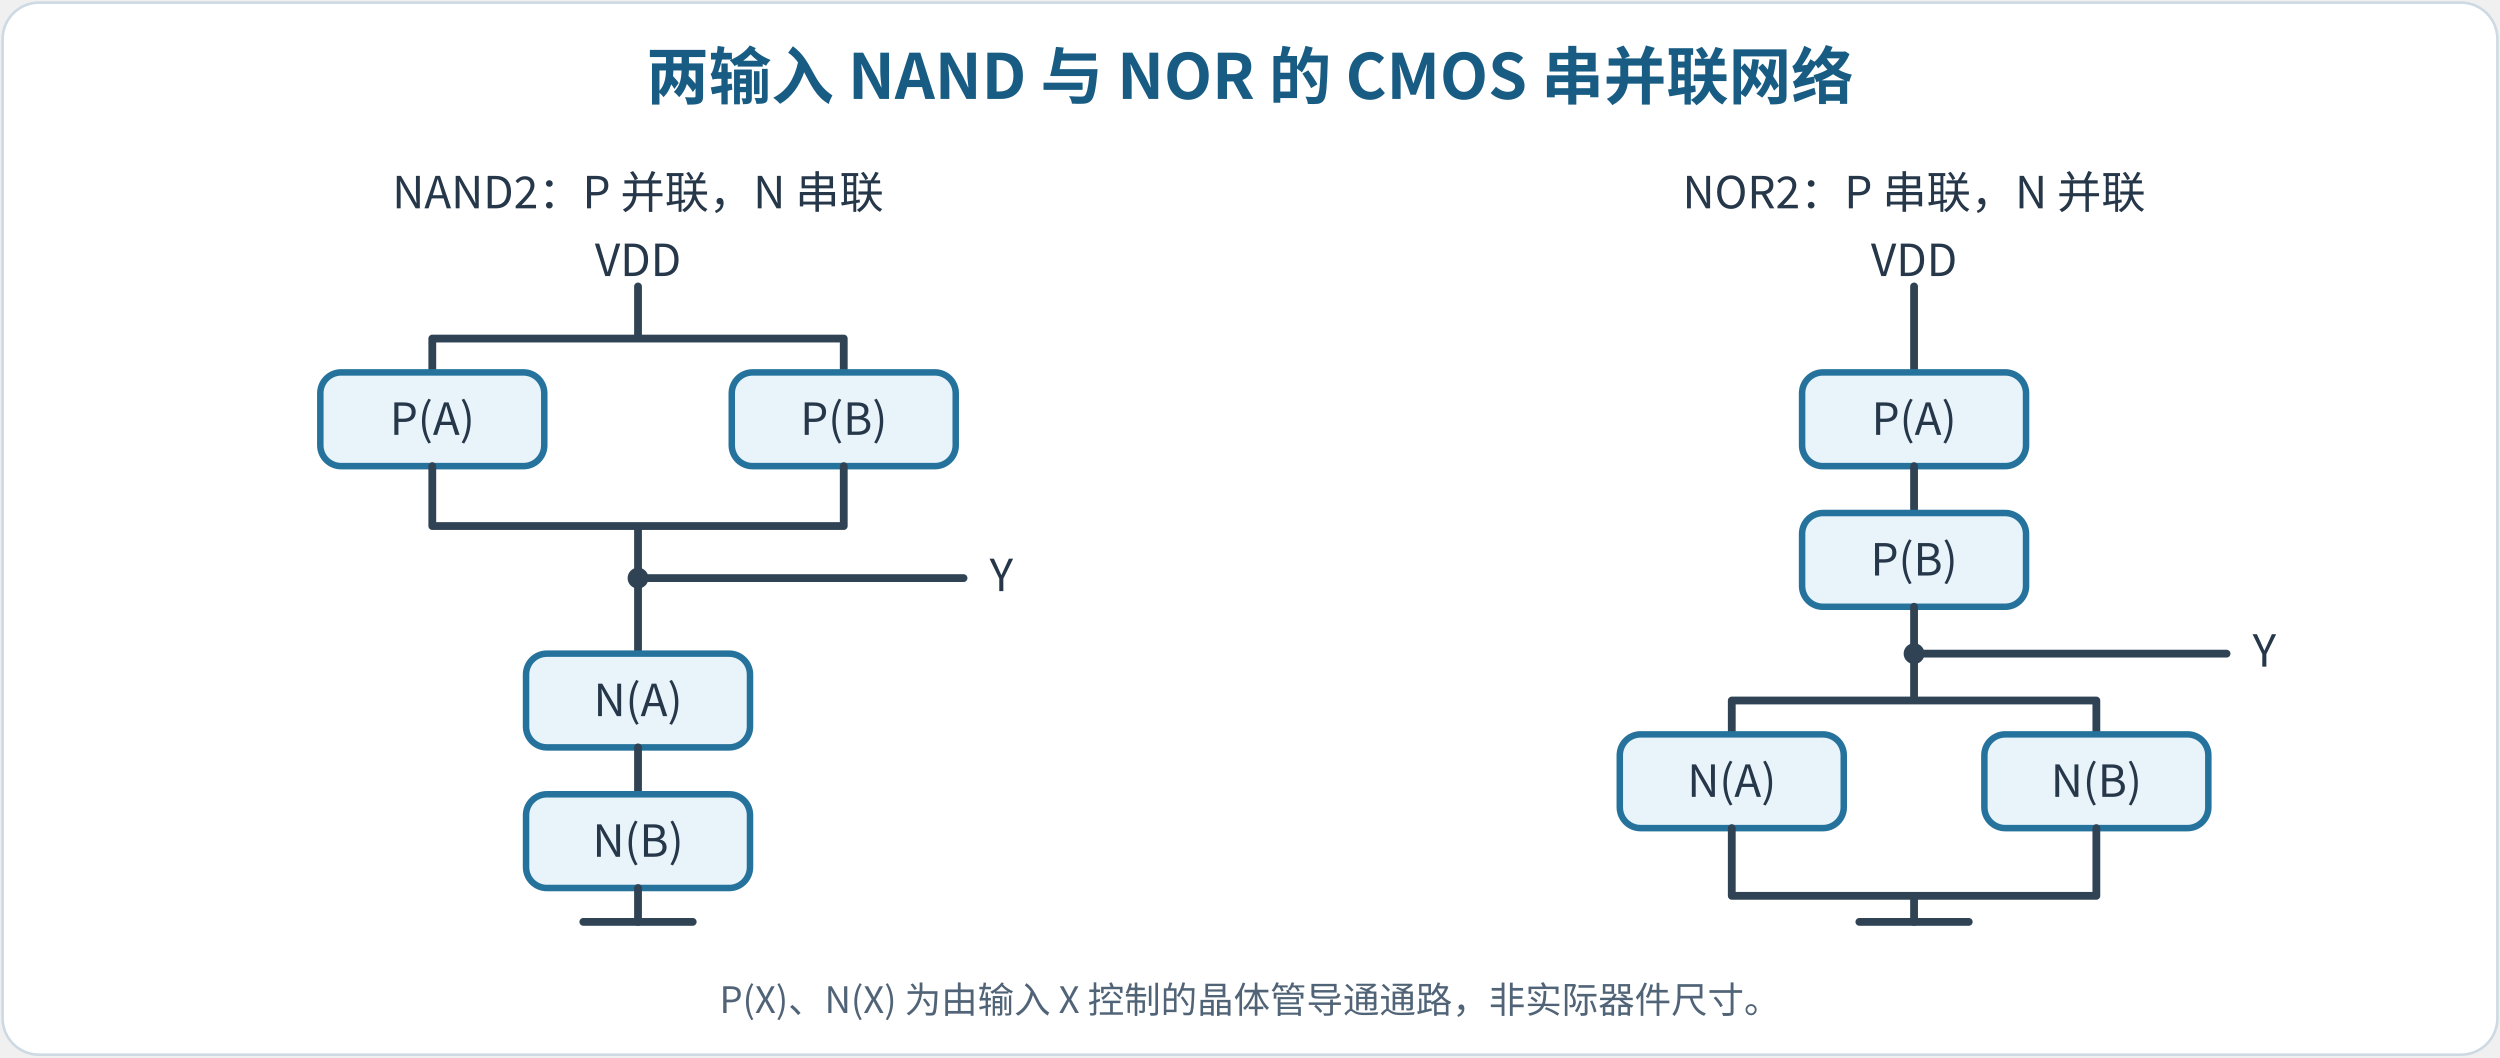
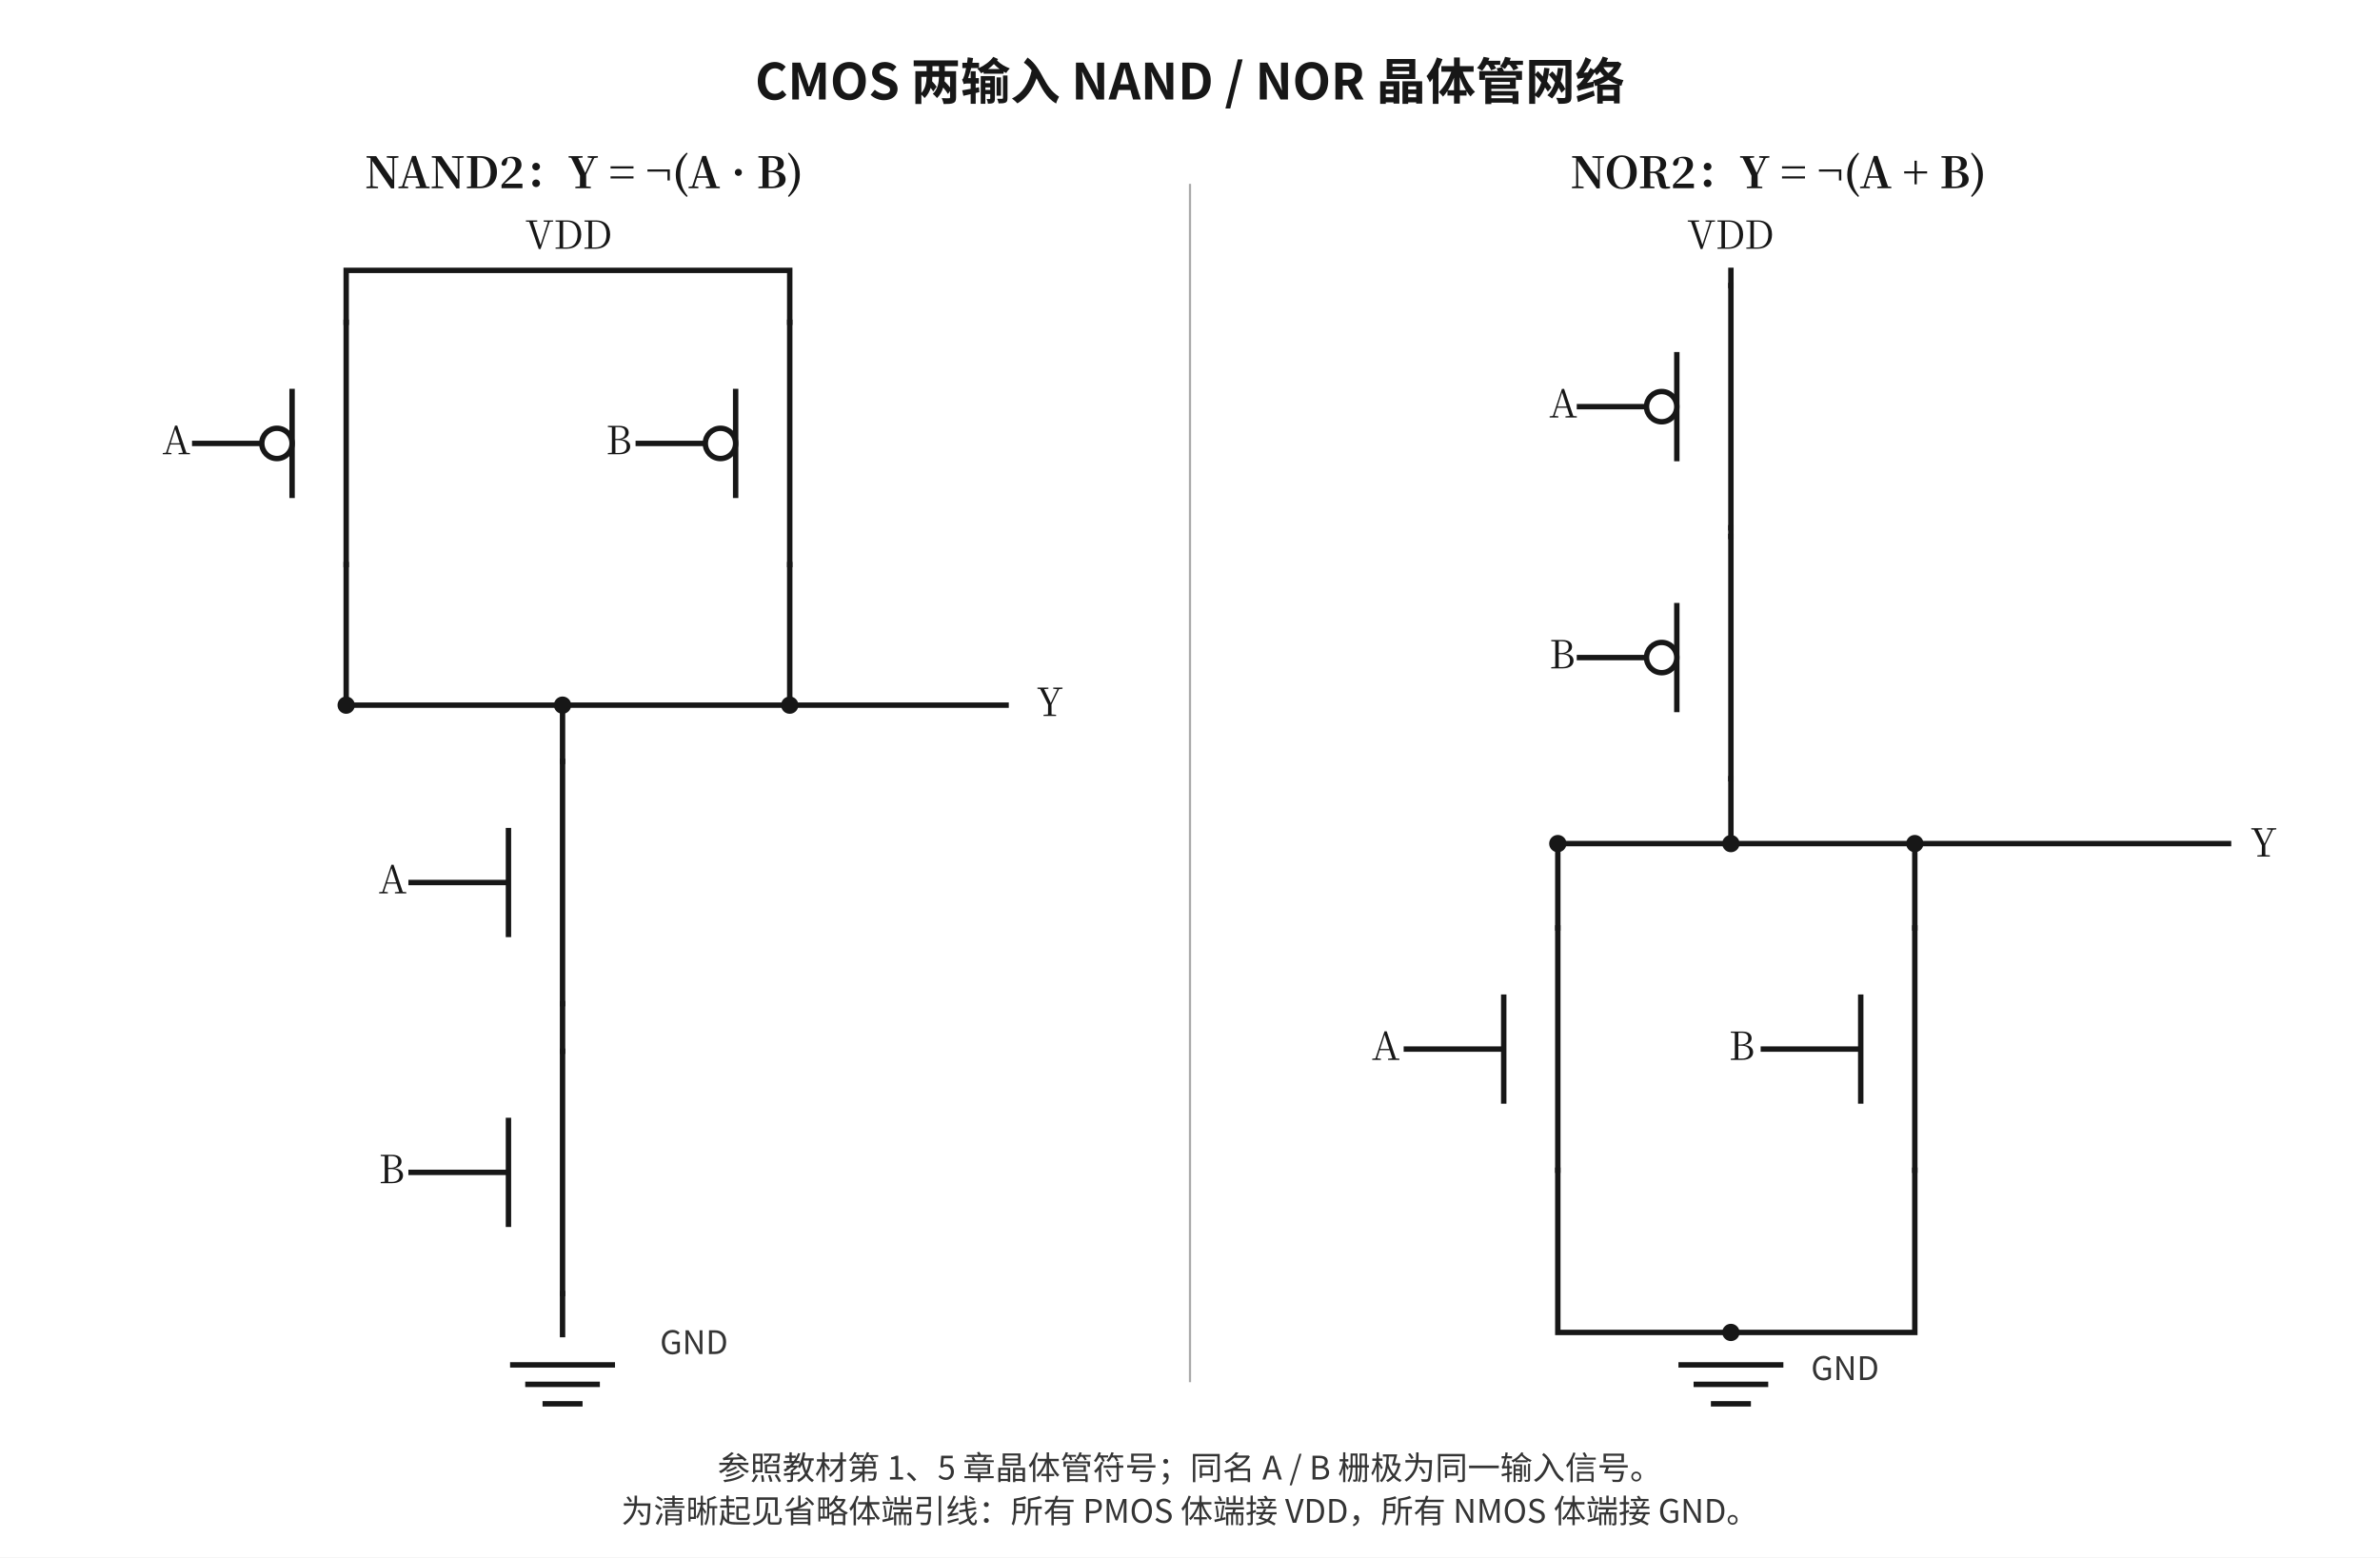
- <svg xmlns="http://www.w3.org/2000/svg" viewBox="0 0 960 406" width="960" height="406" role="img" aria-label="两输入 NAND 与 NOR 的 CMOS 串并联网络">
-   <style>text{font:17px "Noto Sans CJK SC","Microsoft YaHei",sans-serif;fill:#26374a}.title{font-size:24px;font-weight:700;fill:#185c83}.note{font-size:14px;fill:#516477}.w{stroke:#304355;stroke-width:3;stroke-linecap:round;stroke-linejoin:round;fill:none}.d{fill:#e8f3fa;stroke:#25739c;stroke-width:2.5}.dot{fill:#304355}</style>
-   <rect x="1" y="1" width="958" height="404" rx="14" fill="#fff" stroke="#cdd9e3" />
-   <text x="480" y="38" text-anchor="middle" class="title">两输入 NAND 与 NOR 的 CMOS 串并联网络</text>
-   <text x="245" y="80" text-anchor="middle">NAND2：P 并联，N 串联</text>
-   <text x="735" y="80" text-anchor="middle">NOR2：P 串联，N 并联</text>
-   <text x="245" y="106" text-anchor="middle">VDD</text>
-   <path class="w" d="M245 110 V130 H166 V143 M245 130 H324 V143" />
-   <rect class="d" x="123" y="143" width="86" height="36" rx="8" />
-   <text x="166" y="167" text-anchor="middle">P(A)</text>
-   <rect class="d" x="281" y="143" width="86" height="36" rx="8" />
-   <text x="324" y="167" text-anchor="middle">P(B)</text>
-   <path class="w" d="M166 179 V202 H324 V179 M245 202 V222" />
-   <circle class="dot" cx="245" cy="222" r="4" />
-   <path class="w" d="M245 222 L370 222" />
-   <text x="380" y="227">Y</text>
-   <path class="w" d="M245 222 L245 251" />
-   <rect class="d" x="202" y="251" width="86" height="36" rx="8" />
-   <text x="245" y="275" text-anchor="middle">N(A)</text>
-   <path class="w" d="M245 287 L245 305" />
-   <rect class="d" x="202" y="305" width="86" height="36" rx="8" />
-   <text x="245" y="329" text-anchor="middle">N(B)</text>
-   <path class="w" d="M245 341 L245 354" />
-   <path class="w" d="M224 354 L266 354" />
-   <text x="735" y="106" text-anchor="middle">VDD</text>
-   <path class="w" d="M735 110 L735 143" />
-   <rect class="d" x="692" y="143" width="86" height="36" rx="8" />
-   <text x="735" y="167" text-anchor="middle">P(A)</text>
-   <path class="w" d="M735 179 L735 197" />
-   <rect class="d" x="692" y="197" width="86" height="36" rx="8" />
-   <text x="735" y="221" text-anchor="middle">P(B)</text>
-   <path class="w" d="M735 233 L735 251" />
-   <circle class="dot" cx="735" cy="251" r="4" />
-   <path class="w" d="M735 251 L855 251" />
-   <text x="865" y="256">Y</text>
-   <path class="w" d="M735 251 V269 H665 V282 M735 269 H805 V282" />
-   <rect class="d" x="622" y="282" width="86" height="36" rx="8" />
-   <text x="665" y="306" text-anchor="middle">N(A)</text>
-   <rect class="d" x="762" y="282" width="86" height="36" rx="8" />
-   <text x="805" y="306" text-anchor="middle">N(B)</text>
-   <path class="w" d="M665 318 V344 H805 V318 M735 344 V354" />
-   <path class="w" d="M714 354 L756 354" />
-   <text x="480" y="389" class="note" text-anchor="middle">P(X)、N(X) 为由输入 X 控制的晶体管导通通路，非实际器件尺寸。</text>
+ <svg xmlns="http://www.w3.org/2000/svg" xmlns:xlink="http://www.w3.org/1999/xlink" viewBox="0 0 1100 720" width="1100" height="720" role="img" aria-labelledby="ttl desc">
+   <style>
+  .wire{fill:none;stroke:#171717;stroke-width:2.5;stroke-linecap:square;stroke-linejoin:miter}
+  .junction{fill:#171717}
+  .head{fill:#171717;font:bold 23px "Noto Sans CJK SC","Microsoft YaHei",sans-serif}
+  .subhead{fill:#171717;font:bold 20px Georgia,"Noto Serif CJK SC",serif}
+  .label{fill:#171717;font:18px Georgia,"Noto Serif CJK SC",serif}
+  .note{fill:#343434;font:15px "Noto Sans CJK SC","Microsoft YaHei",sans-serif}
+ </style>
+   <rect width="1100" height="720" fill="white" />
+   <defs>
+     <g id="nmos3" class="wire">
+       <path d="M0 -24 V24 M-25 -24 V24 M-70 0 H-25 M0 -56 V-24 M0 24 V56" />
+     </g>
+     <g id="pmos3" class="wire">
+       <path d="M0 -24 V24 M-25 -24 V24 M-70 0 H-39 M0 -56 V-24 M0 24 V56" />
+       <circle cx="-32" cy="0" r="7" fill="white" />
+     </g>
+   </defs>
+   <text x="550" y="46" text-anchor="middle" class="head">CMOS 两输入 NAND / NOR 晶体管网络</text>
+   <path d="M550 85 V639" stroke="#aaa" stroke-width="1" />
+   <text x="270" y="87" text-anchor="middle" class="subhead">NAND2：Y = ¬(A · B)</text>
+   <text x="822" y="87" text-anchor="middle" class="subhead">NOR2：Y = ¬(A + B)</text>
+   <g id="nand-vdd" data-net="VDD" class="wire">
+     <path d="M160 149 V125 H365 V149" />
+   </g>
+   <text x="263" y="115" text-anchor="middle" class="label">VDD</text>
+   <g id="nand-pmos-a" data-device="pmos3" data-input="A">
+     <use href="#pmos3" xlink:href="#pmos3" x="160" y="205" />
+   </g>
+   <g id="nand-pmos-b" data-device="pmos3" data-input="B">
+     <use href="#pmos3" xlink:href="#pmos3" x="365" y="205" />
+   </g>
+   <text x="75" y="210" class="label">A</text>
+   <text x="280" y="210" class="label">B</text>
+   <g id="nand-output" data-net="NAND_Y" class="wire">
+     <path d="M160 261 V326 H465 M365 261 V326 M260 326 V352" />
+   </g>
+   <circle class="junction" cx="160" cy="326" r="4" />
+   <circle class="junction" cx="260" cy="326" r="4" />
+   <circle class="junction" cx="365" cy="326" r="4" />
+   <text x="479" y="331" class="label">Y</text>
+   <g id="nand-nmos-a" data-device="nmos3" data-input="A">
+     <use href="#nmos3" xlink:href="#nmos3" x="260" y="408" />
+   </g>
+   <g id="nand-nmos-b" data-device="nmos3" data-input="B">
+     <use href="#nmos3" xlink:href="#nmos3" x="260" y="542" />
+   </g>
+   <text x="175" y="413" class="label">A</text>
+   <text x="175" y="547" class="label">B</text>
+   <path class="wire" d="M260 464 V486 M260 598 V617 M237 631 H283 M244 640 H276 M252 649 H268" />
+   <text x="305" y="626" class="note">GND</text>
+   <text x="800" y="115" text-anchor="middle" class="label">VDD</text>
+   <path class="wire" d="M800 125 V132" />
+   <g id="nor-pmos-a" data-device="pmos3" data-input="A">
+     <use href="#pmos3" xlink:href="#pmos3" x="800" y="188" />
+   </g>
+   <g id="nor-pmos-b" data-device="pmos3" data-input="B">
+     <use href="#pmos3" xlink:href="#pmos3" x="800" y="304" />
+   </g>
+   <text x="716" y="193" class="label">A</text>
+   <text x="716" y="309" class="label">B</text>
+   <path class="wire" d="M800 244 V248" />
+   <g id="nor-output" data-net="NOR_Y" class="wire">
+     <path d="M800 360 V390 H1030 M720 390 V429 M885 390 V429 M720 390 H885" />
+   </g>
+   <circle class="junction" cx="720" cy="390" r="4" />
+   <circle class="junction" cx="800" cy="390" r="4" />
+   <circle class="junction" cx="885" cy="390" r="4" />
+   <text x="1040" y="396" class="label">Y</text>
+   <g id="nor-nmos-a" data-device="nmos3" data-input="A">
+     <use href="#nmos3" xlink:href="#nmos3" x="720" y="485" />
+   </g>
+   <g id="nor-nmos-b" data-device="nmos3" data-input="B">
+     <use href="#nmos3" xlink:href="#nmos3" x="885" y="485" />
+   </g>
+   <text x="634" y="490" class="label">A</text>
+   <text x="799" y="490" class="label">B</text>
+   <path class="wire" d="M720 541 V616 H885 V541 M800 616 V617 M777 631 H823 M784 640 H816 M792 649 H808" />
+   <circle class="junction" cx="800" cy="616" r="4" />
+   <text x="837" y="638" class="note">GND</text>
+   <text x="550" y="684" text-anchor="middle" class="note">参照教材第 1、5 章晶体管符号；同名 A / B 栅极为同一输入信号。</text>
+   <text x="550" y="704" text-anchor="middle" class="note">为清晰起见省略体端引线：所有 PMOS 体端接 VDD，所有 NMOS 体端接 GND。</text>
</svg>
